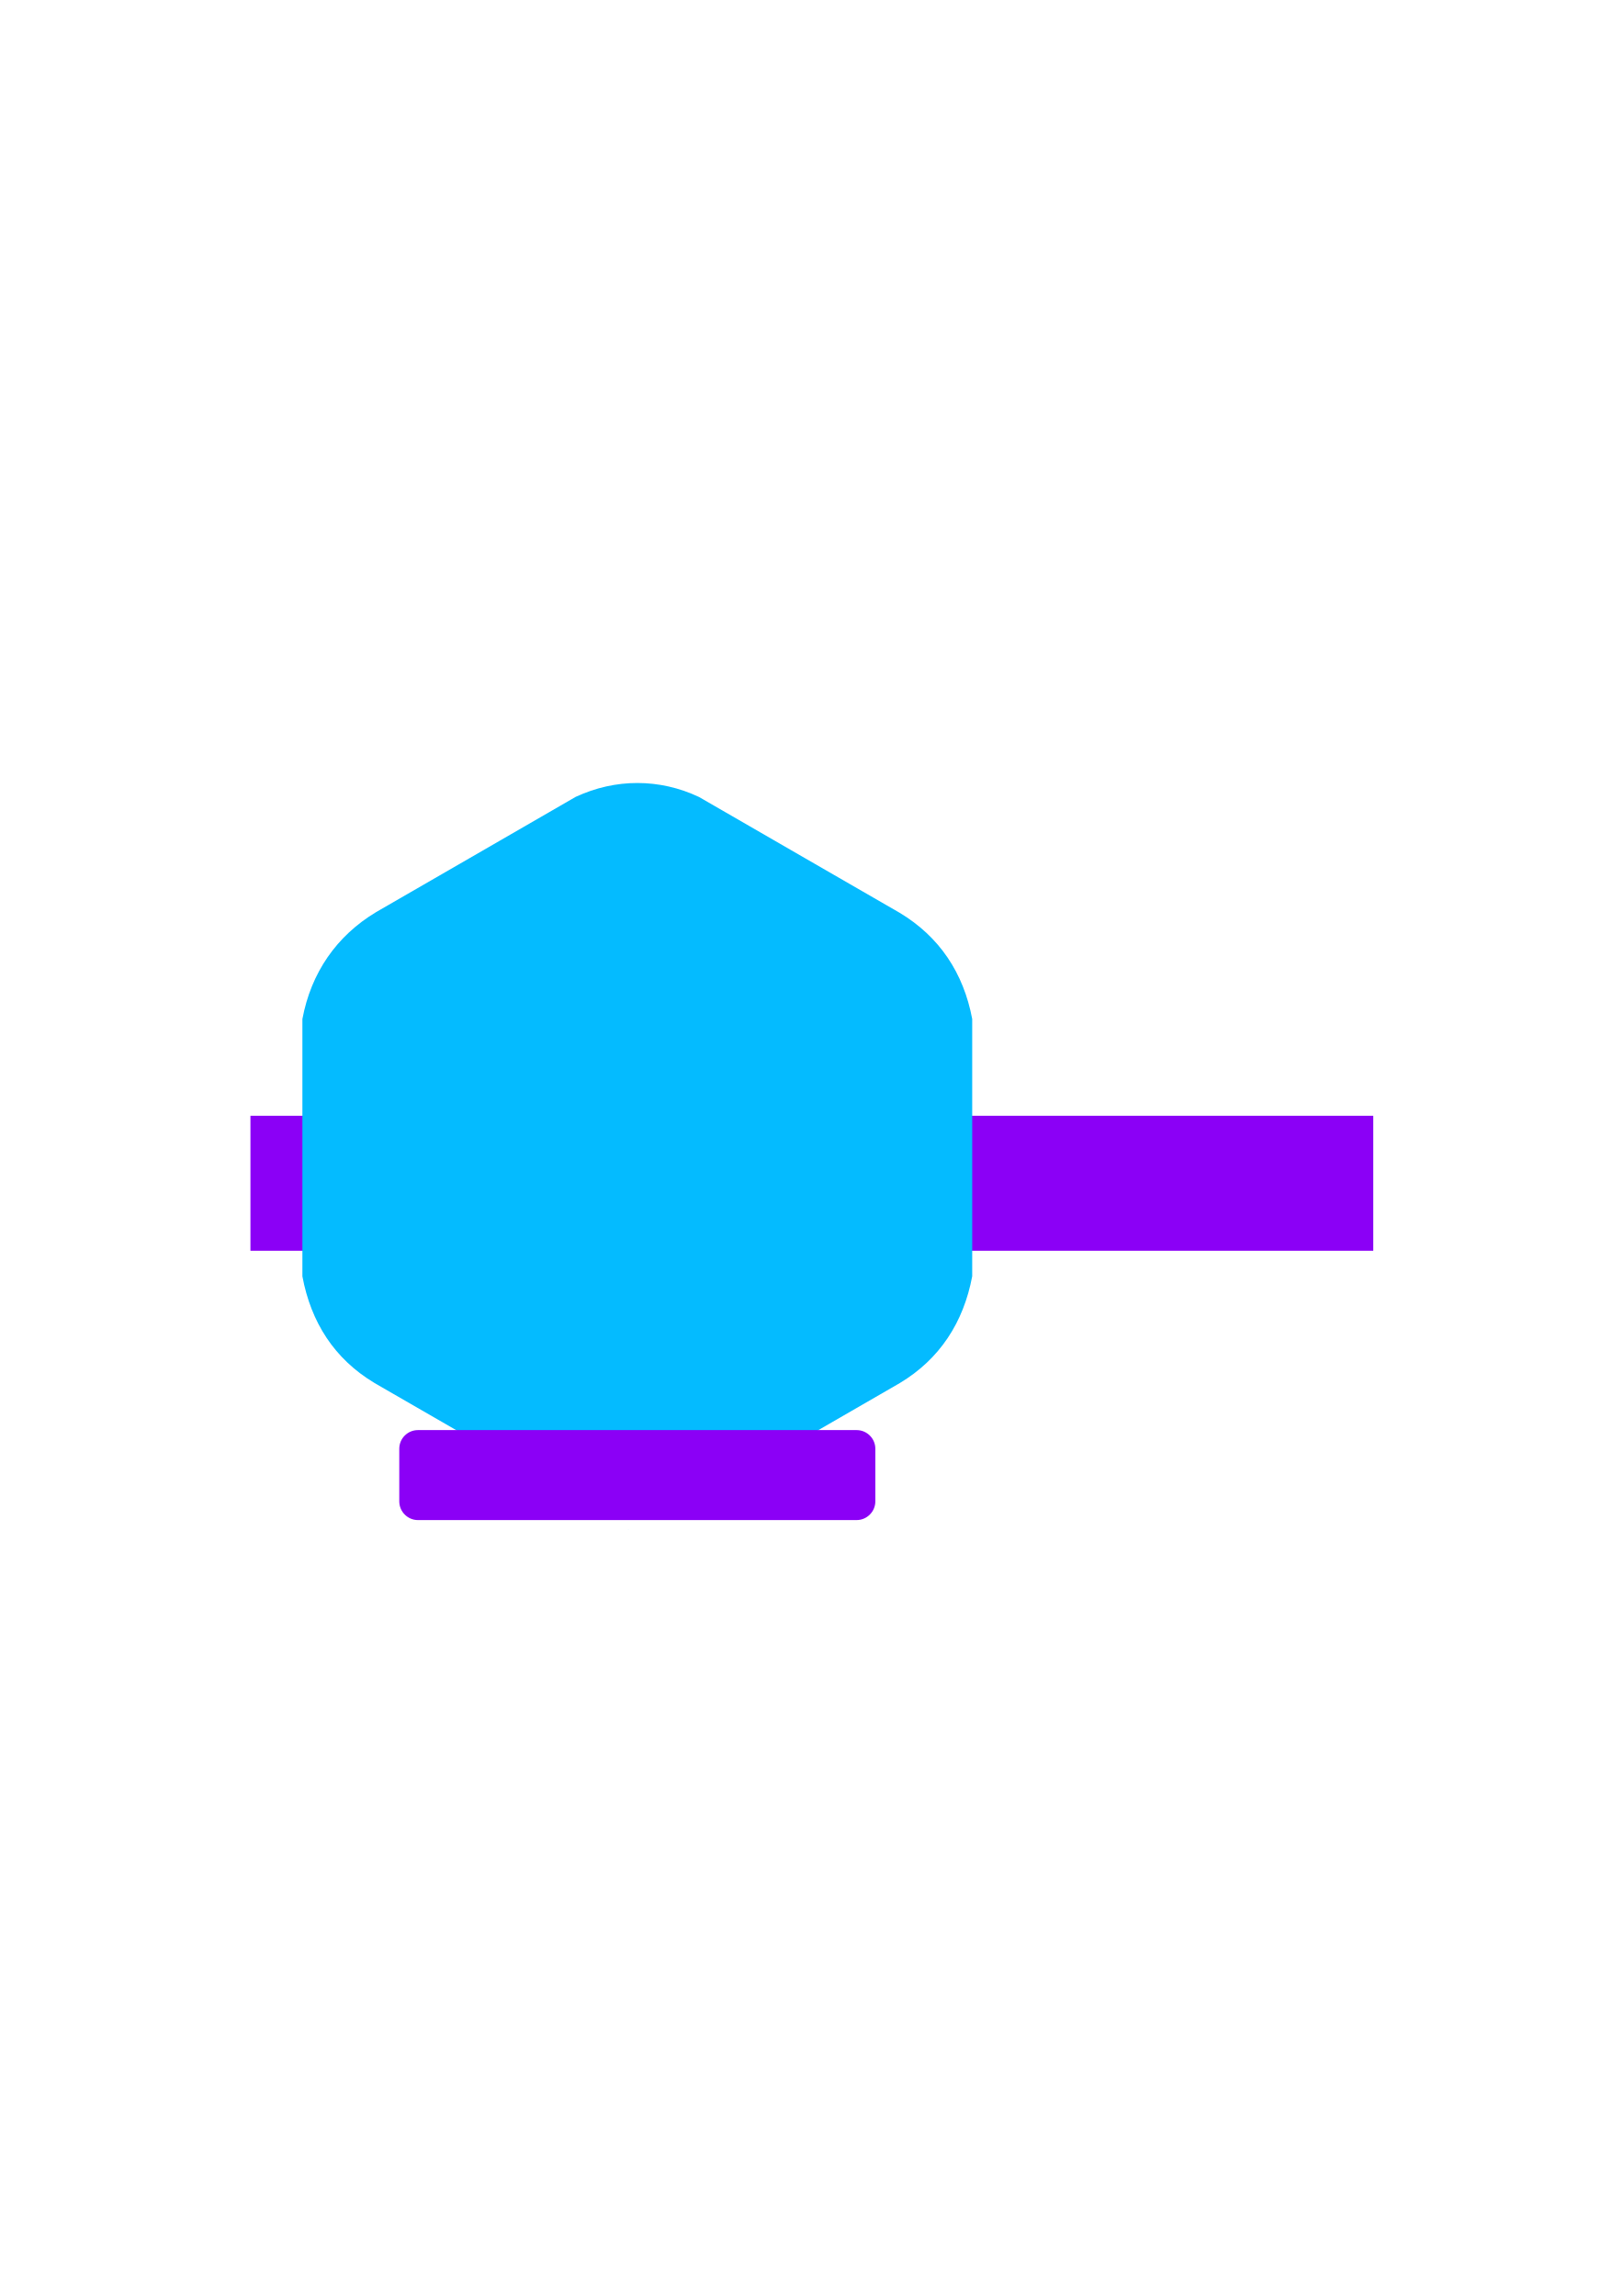
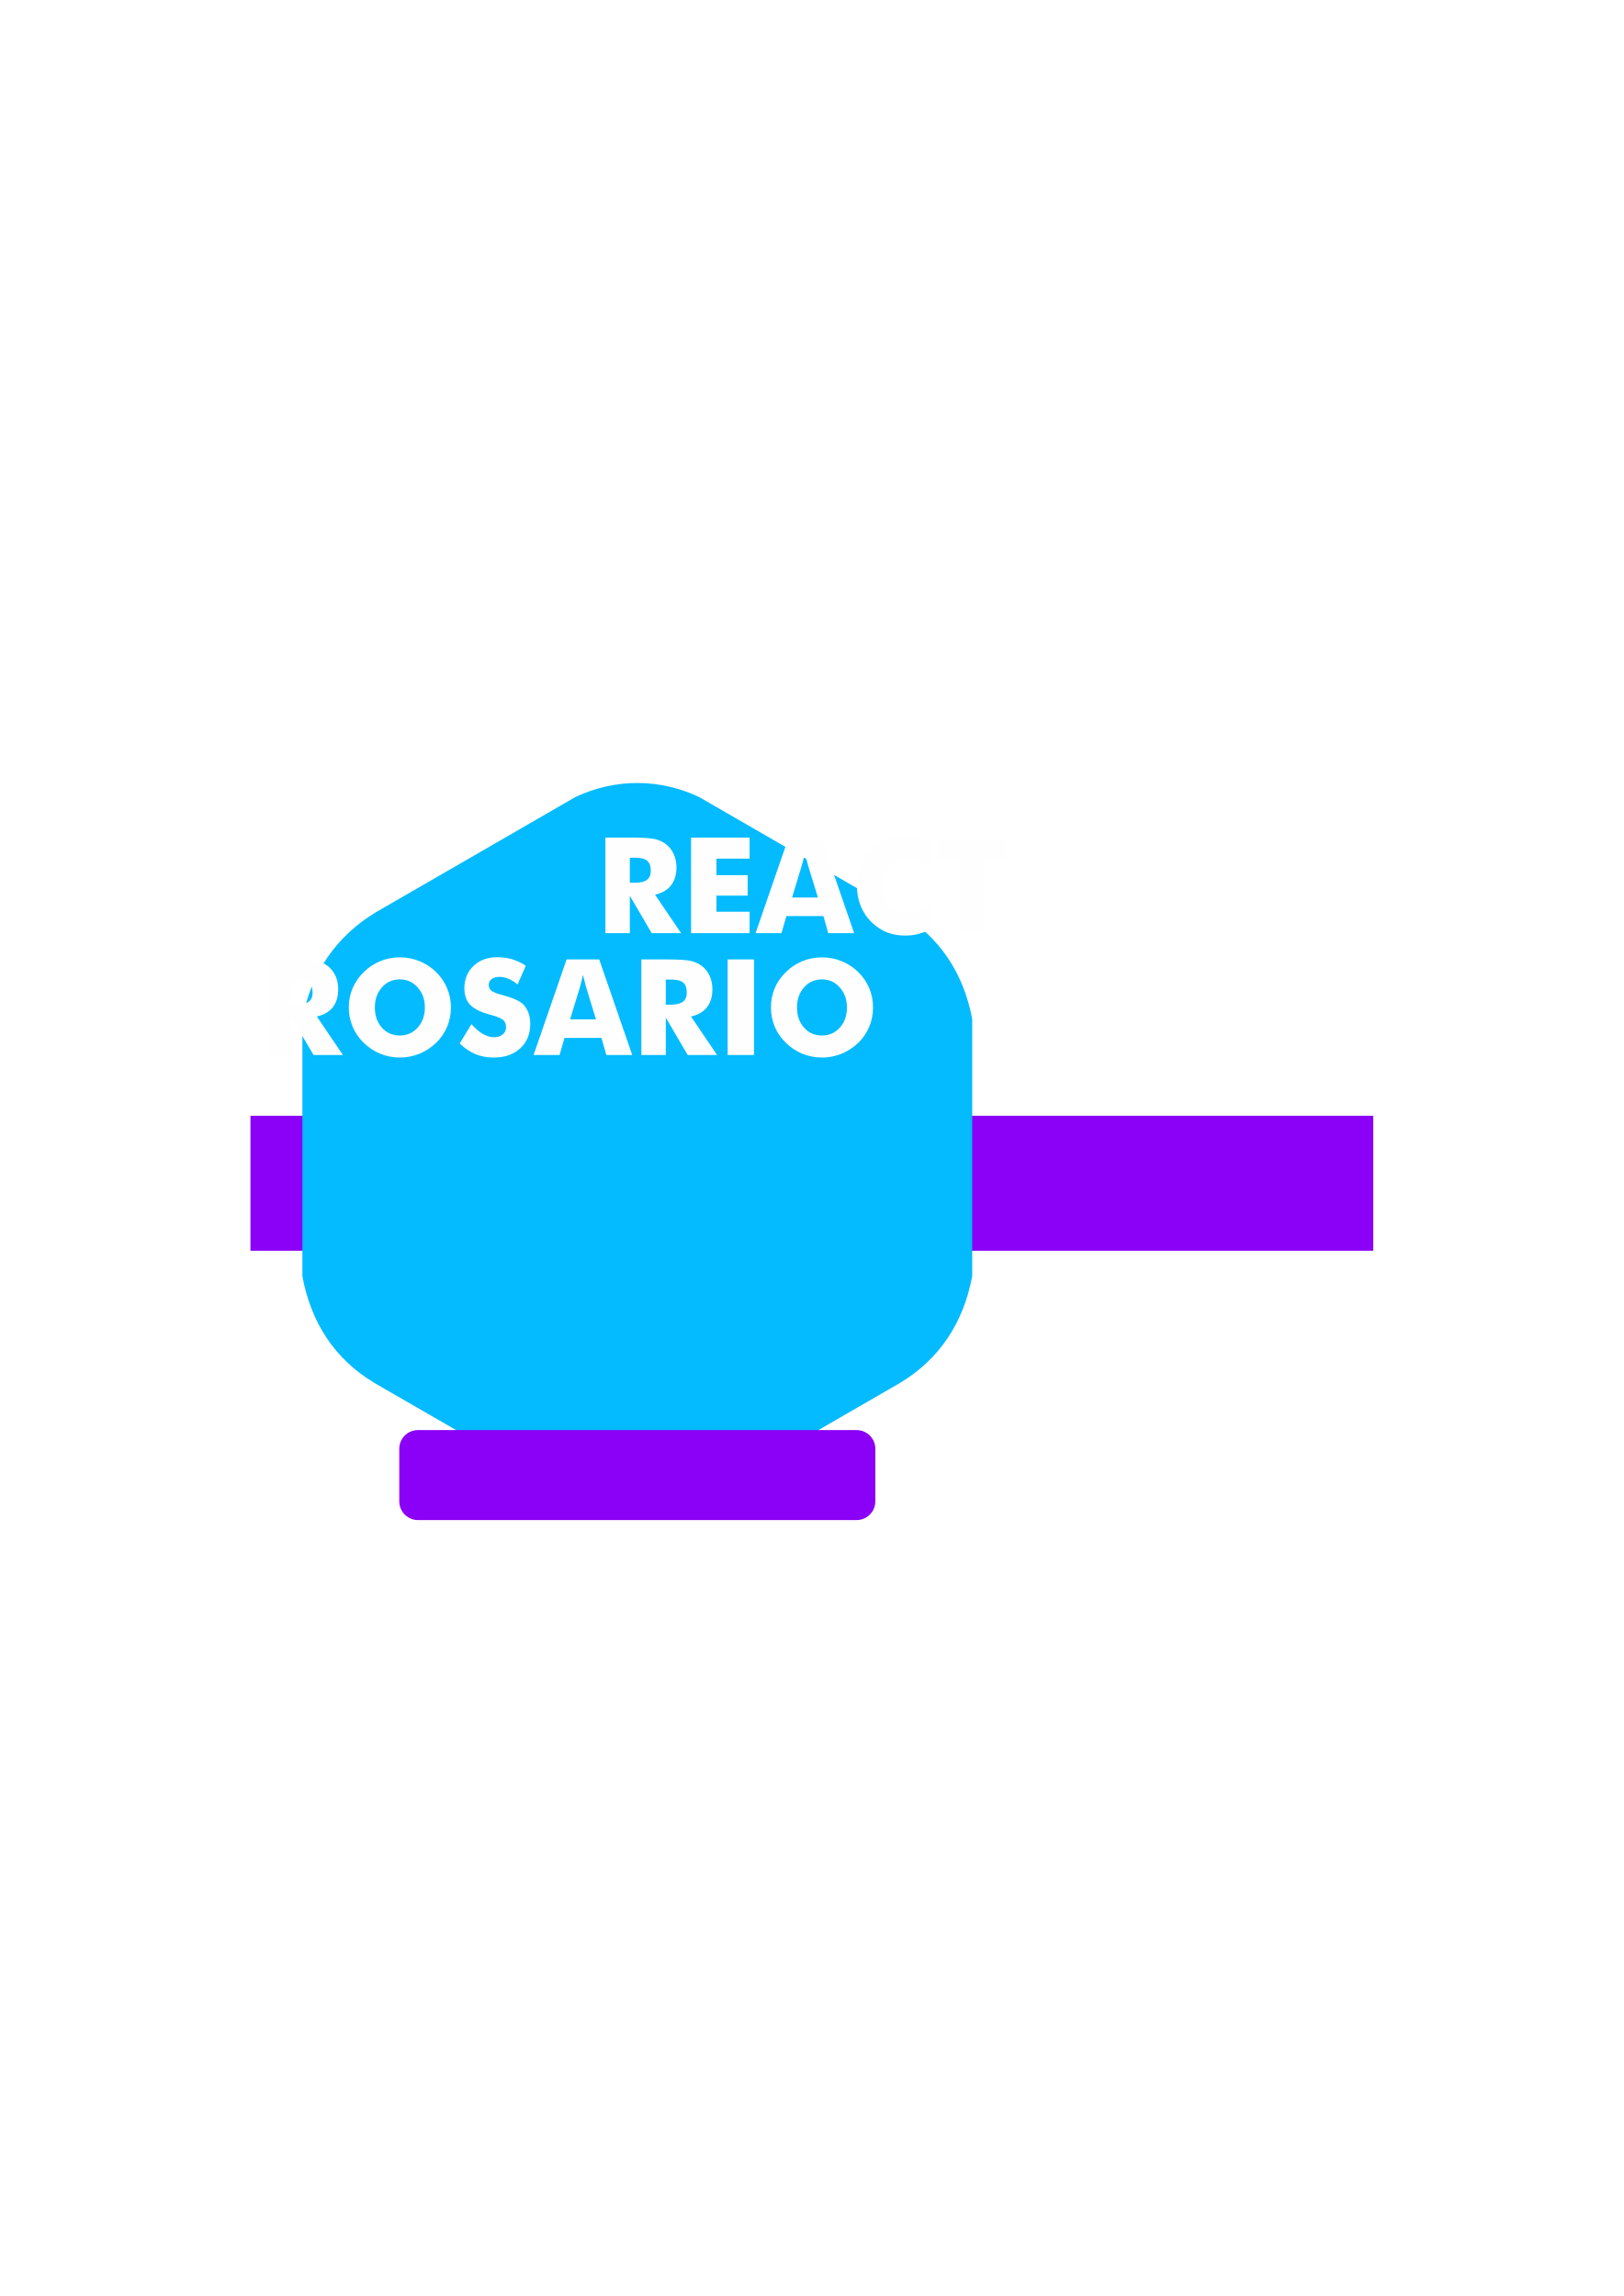
<svg xmlns="http://www.w3.org/2000/svg" xml:space="preserve" width="210mm" height="297mm" version="1.1" style="shape-rendering:geometricPrecision; text-rendering:geometricPrecision; image-rendering:optimizeQuality; fill-rule:evenodd; clip-rule:evenodd" viewBox="0 0 21000 29700">
  <defs>
    <style type="text/css">
   
    .fil3 {fill:#FEFEFE}
    .fil2 {fill:#718FC8}
    .fil1 {fill:#04BBFF}
    .fil0 {fill:#8B00F6}
   
  </style>
  </defs>
  <g id="Capa_x0020_1">
    <g id="_1214079669312">
      <polygon class="fil0" id="bar0" points="3239,14433 17761,14433 17761,16179 3239,16179 " />
      <path class="fil1" id="main-shape" d="M8242 9848l2166 1251 1227 708c515,309 827,779 939,1374l0 1669 0 1659c-112,597 -421,1073 -937,1382l-1229 710 -1393 805c-511,242 -1024,243 -1535,6l762 440 -2166 -1251 -1236 -713 1 0c-515,-309 -819,-782 -930,-1378l0 -1660 0 -1668c111,-596 440,-1076 956,-1385l1209 -698 1409 -814 -37 22c511,-238 1083,-239 1594,3l-800 -462zm4332 7503l-937 540 0 0 937 -540z" />
      <path class="fil2" d="M11577 18745l60 -34c-19,11 -39,23 -60,34z" />
      <path class="fil2" d="M4841 18707l61 35c-21,-11 -41,-23 -61,-35z" />
      <path class="fil2" d="M11577 18746l0 -1c0,0 0,1 0,1z" />
      <path class="fil3" d="M12400 12626l-63 -36c21,12 42,24 63,36z" />
      <path class="fil3" d="M5694 12580l-62 36c20,-12 41,-24 62,-36z" />
+       <path class="fil3" d="M3455 13647l0 -1236 353 0c137,0 234,7 288,19 54,13 101,34 140,64 45,34 79,77 103,129 24,53 35,110 35,173 0,96 -23,174 -70,234 -47,59 -116,99 -206,119l337 498 -380 0 -284 -484 0 484 -316 0zm316 -651l63 0c72,0 125,-13 159,-38 33,-24 50,-63 50,-116 0,-62 -16,-106 -47,-132 -31,-26 -83,-39 -157,-39l-68 0 0 325zm2061 36c0,89 -17,172 -49,250 -33,77 -80,147 -143,208 -63,61 -135,107 -216,141 -81,32 -165,49 -252,49 -88,0 -173,-17 -254,-49 -80,-34 -151,-80 -213,-141 -63,-61 -111,-131 -144,-209 -33,-78 -50,-161 -50,-249 0,-89 17,-172 50,-250 33,-77 81,-147 144,-208 62,-61 133,-108 213,-141 81,-33 166,-49 254,-49 88,0 172,16 253,49 82,33 153,80 215,141 62,60 109,130 142,208 33,78 50,161 50,250zm-661 363c94,0 171,-35 232,-103 61,-69 92,-156 92,-260 0,-104 -31,-190 -93,-259 -62,-70 -139,-104 -231,-104 -93,0 -170,34 -231,103 -61,69 -92,156 -92,260 0,106 30,192 90,260 61,69 138,103 233,103zm926 -147c51,57 100,99 149,127 48,28 97,42 145,42 45,0 82,-12 111,-36 29,-24 43,-55 43,-92 0,-41 -12,-73 -37,-95 -25,-22 -82,-45 -170,-69 -121,-32 -207,-75 -257,-127 -50,-52 -75,-124 -75,-215 0,-118 40,-215 119,-289 79,-75 182,-112 307,-112 69,0 133,9 194,27 61,19 119,46 174,84l-106 242c-38,-33 -77,-57 -118,-74 -40,-17 -79,-25 -119,-25 -40,0 -73,10 -98,29 -26,19 -38,45 -38,75 0,31 11,55 33,74 22,18 65,36 128,53l16 4c137,38 227,78 271,123 29,30 51,67 66,109 16,43 23,90 23,141 0,131 -43,237 -129,316 -86,80 -201,120 -344,120 -87,0 -165,-15 -236,-44 -70,-29 -138,-75 -203,-138l151 -250zm1276 -62l335 0 -125 -408c-4,-13 -10,-32 -16,-60 -7,-28 -16,-63 -27,-106 -7,30 -14,59 -21,87 -7,27 -14,53 -21,79l-125 408zm-472 461l427 -1236 422 0 427 1236 -335 0 -63 -221 -478 0 -64 221 -336 0zm1394 0l0 -1236 352 0c138,0 234,7 288,19 54,13 101,34 141,64 44,34 78,77 102,129 24,53 36,110 36,173 0,96 -24,174 -71,234 -47,59 -115,99 -206,119l337 498 -380 0 -283 -484 0 484 -316 0zm316 -651l62 0c73,0 126,-13 159,-38 33,-24 50,-63 50,-116 0,-62 -15,-106 -47,-132 -31,-26 -83,-39 -157,-39l-67 0 0 325zm800 651l0 -1236 341 0 0 1236 -341 0zm1880 -615c0,89 -16,172 -49,250 -32,77 -80,147 -142,208 -64,61 -136,107 -216,141 -81,32 -165,49 -252,49 -89,0 -174,-17 -254,-49 -81,-34 -152,-80 -213,-141 -64,-61 -112,-131 -145,-209 -33,-78 -49,-161 -49,-249 0,-89 16,-172 49,-250 33,-77 81,-147 145,-208 61,-61 132,-108 213,-141 80,-33 165,-49 254,-49 87,0 172,16 253,49 81,33 153,80 215,141 61,60 109,130 142,208 33,78 49,161 49,250zm-660 363c93,0 170,-35 232,-103 61,-69 91,-156 91,-260 0,-104 -31,-190 -93,-259 -62,-70 -138,-104 -230,-104 -93,0 -171,34 -232,103 -61,69 -91,156 -91,260 0,106 30,192 90,260 60,69 138,103 233,103z" />
+       <path class="fil3" d="M7830 12071l0 -1236 352 0c138,0 234,7 288,19 54,13 101,34 141,64 44,34 78,77 102,129 24,52 36,110 36,173 0,96 -24,173 -71,233 -47,60 -115,100 -206,120l337 498 -380 0 -283 -484 0 484 -316 0zm316 -652l62 0c73,0 126,-12 159,-37 33,-25 50,-63 50,-116 0,-62 -15,-106 -47,-132 -31,-27 -83,-39 -157,-39l-67 0 0 324zm792 652l0 -1236 757 0 0 272 -429 0 0 214 404 0 0 264 -404 0 0 209 429 0 0 277 -757 0zm1306 -461l335 0 -126 -408c-4,-13 -9,-33 -16,-60 -7,-28 -15,-63 -26,-107 -7,31 -14,60 -21,87 -7,28 -15,54 -22,80l-124 408zm-472 461l427 -1236 422 0 426 1236 -335 0 -62 -221 -479 0 -64 221 -335 0zm2258 -1187l0 368c-46,-51 -92,-89 -138,-113 -46,-24 -95,-36 -147,-36 -97,0 -175,33 -235,99 -60,66 -90,152 -90,259 0,99 31,181 92,246 61,65 138,98 233,98 52,0 101,-12 147,-36 46,-24 92,-61 138,-113l0 368c-53,26 -106,46 -159,59 -53,13 -106,19 -161,19 -67,0 -129,-8 -186,-24 -57,-16 -110,-40 -157,-73 -93,-62 -163,-140 -211,-234 -49,-94 -73,-200 -73,-317 0,-95 15,-180 46,-258 31,-77 77,-147 139,-210 58,-61 124,-105 198,-135 73,-30 155,-45 244,-45 55,0 108,6 161,19 53,13 106,33 159,59zm368 1187l0 -944 -276 0 0 -292 890 0 0 292 -277 0 0 944 -337 0z" />
      <path class="fil0" id="bar1" d="M5405 18499l5674 0c133,0 242,108 242,241l0 681c0,133 -109,242 -242,242l-5674 0c-132,0 -241,-109 -241,-242l0 -681c0,-133 109,-241 241,-241z" />
    </g>
  </g>
</svg>
